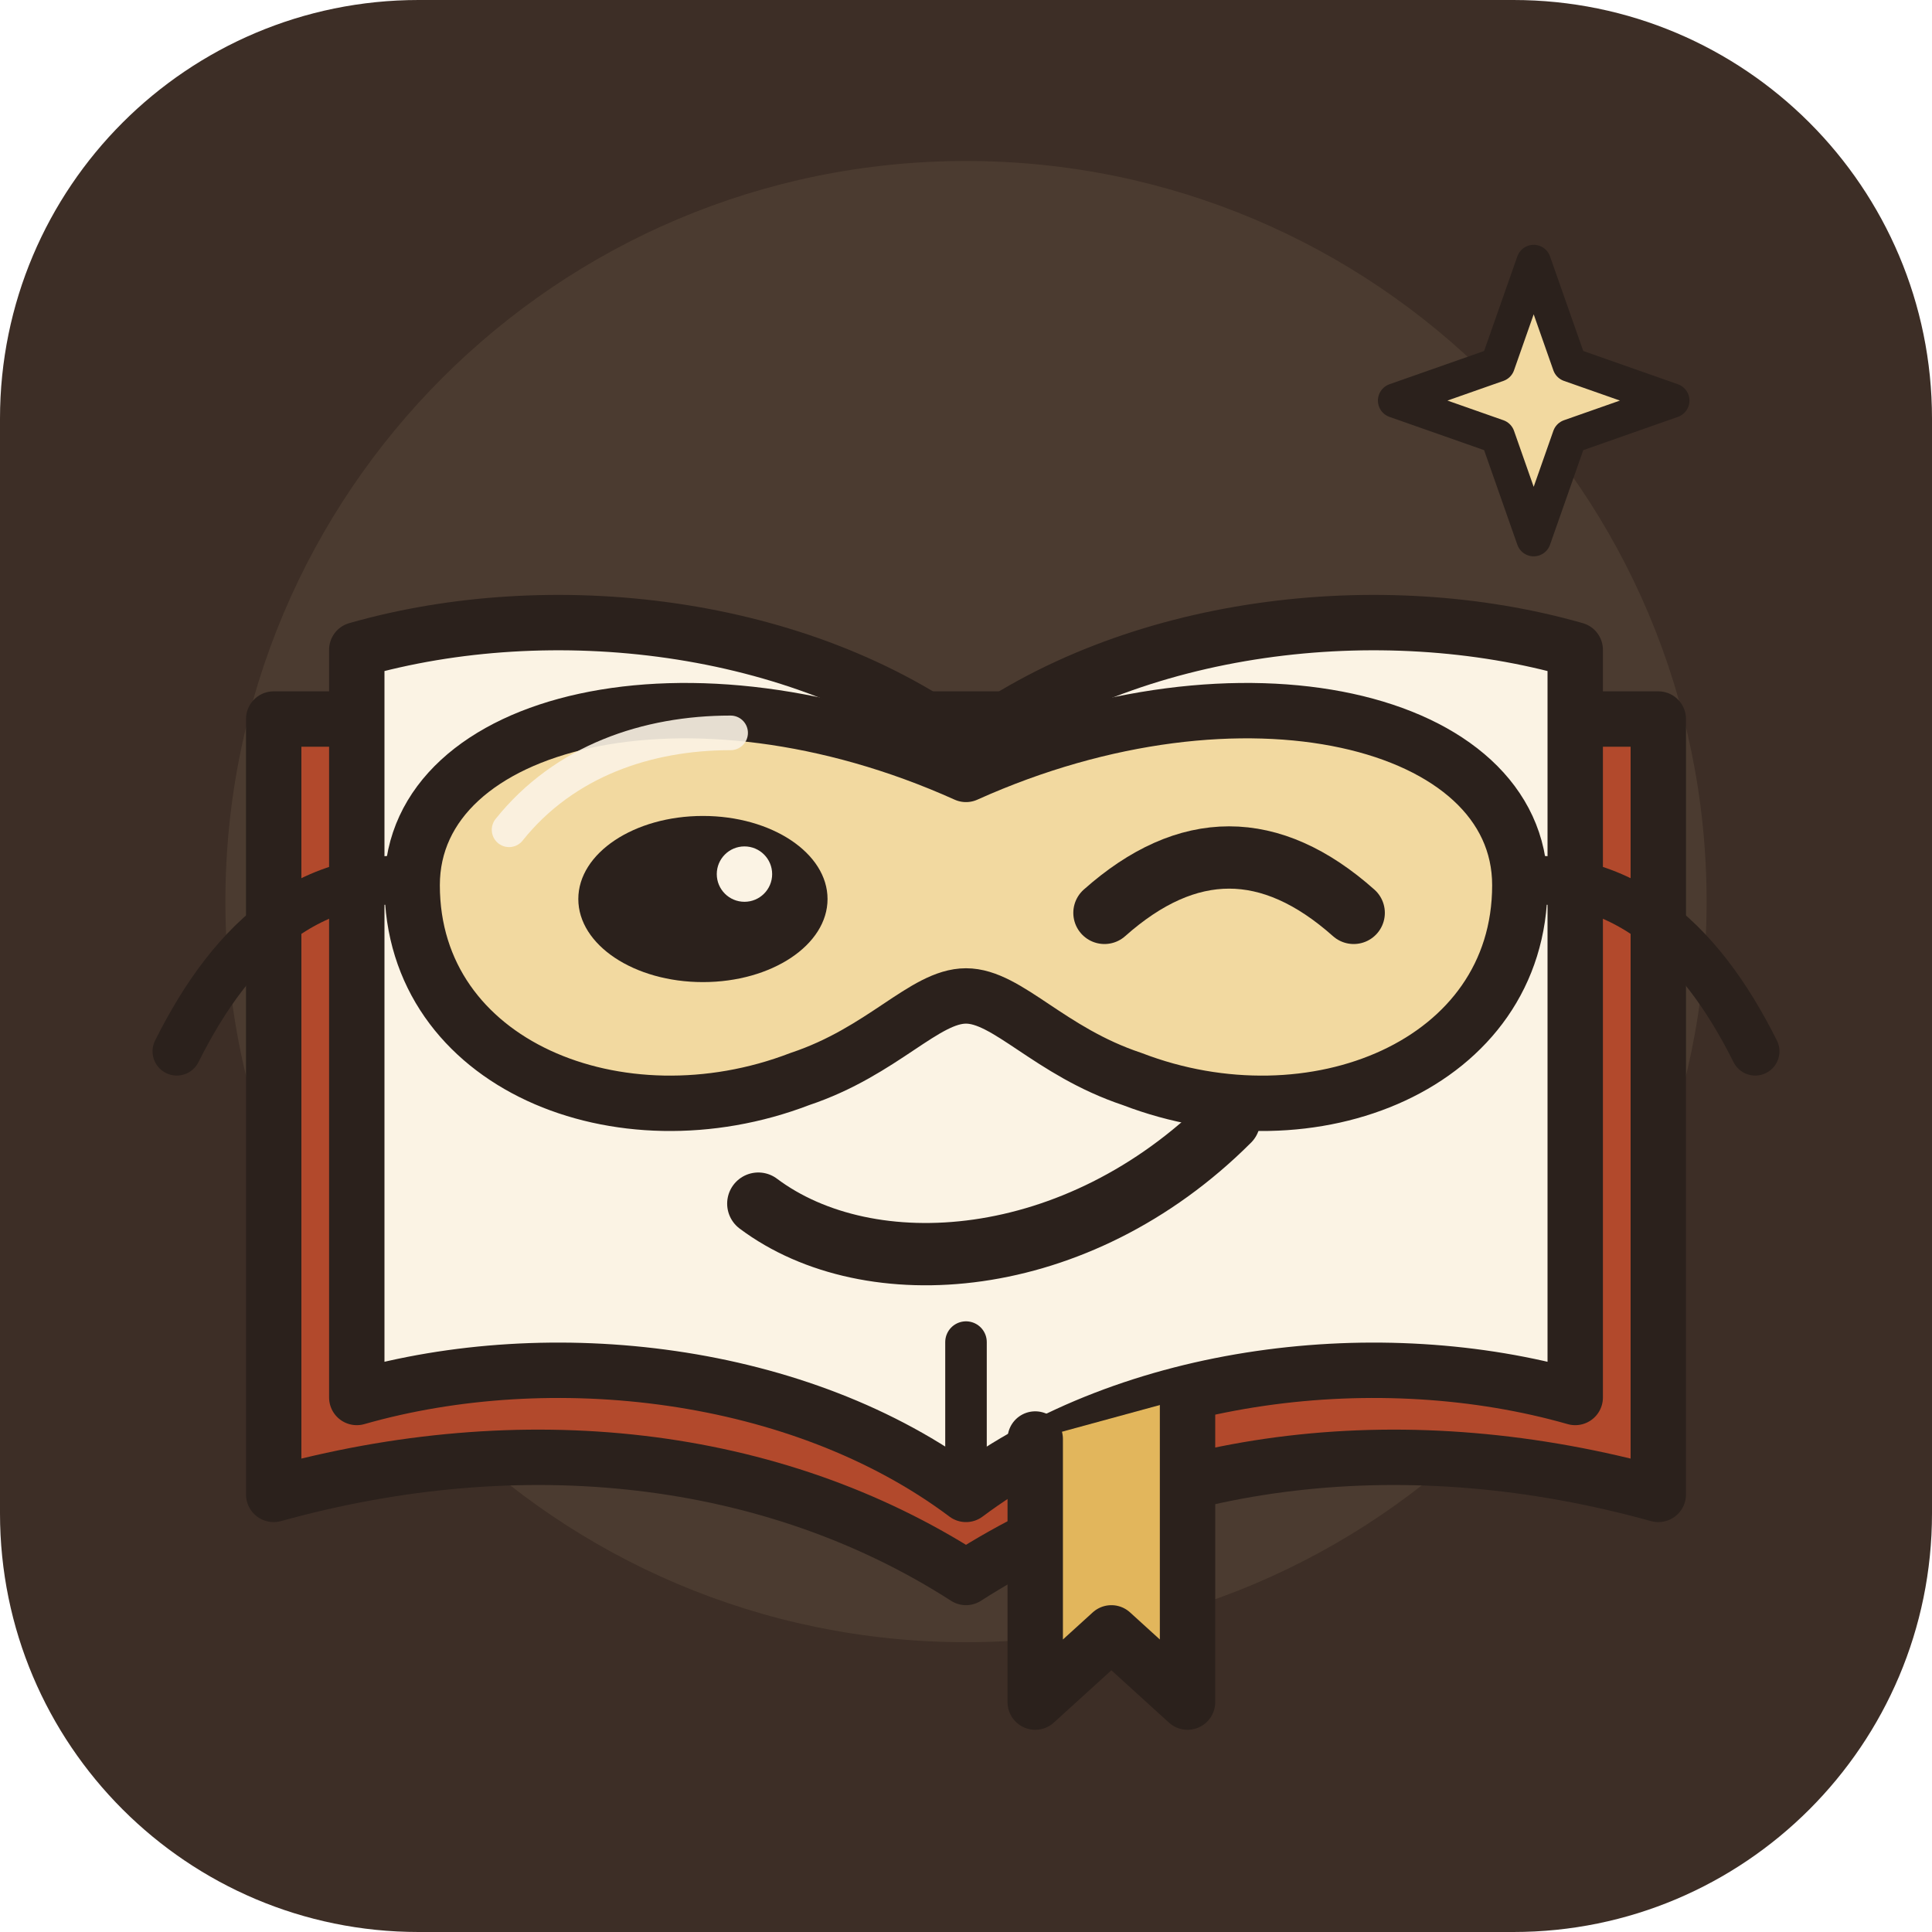
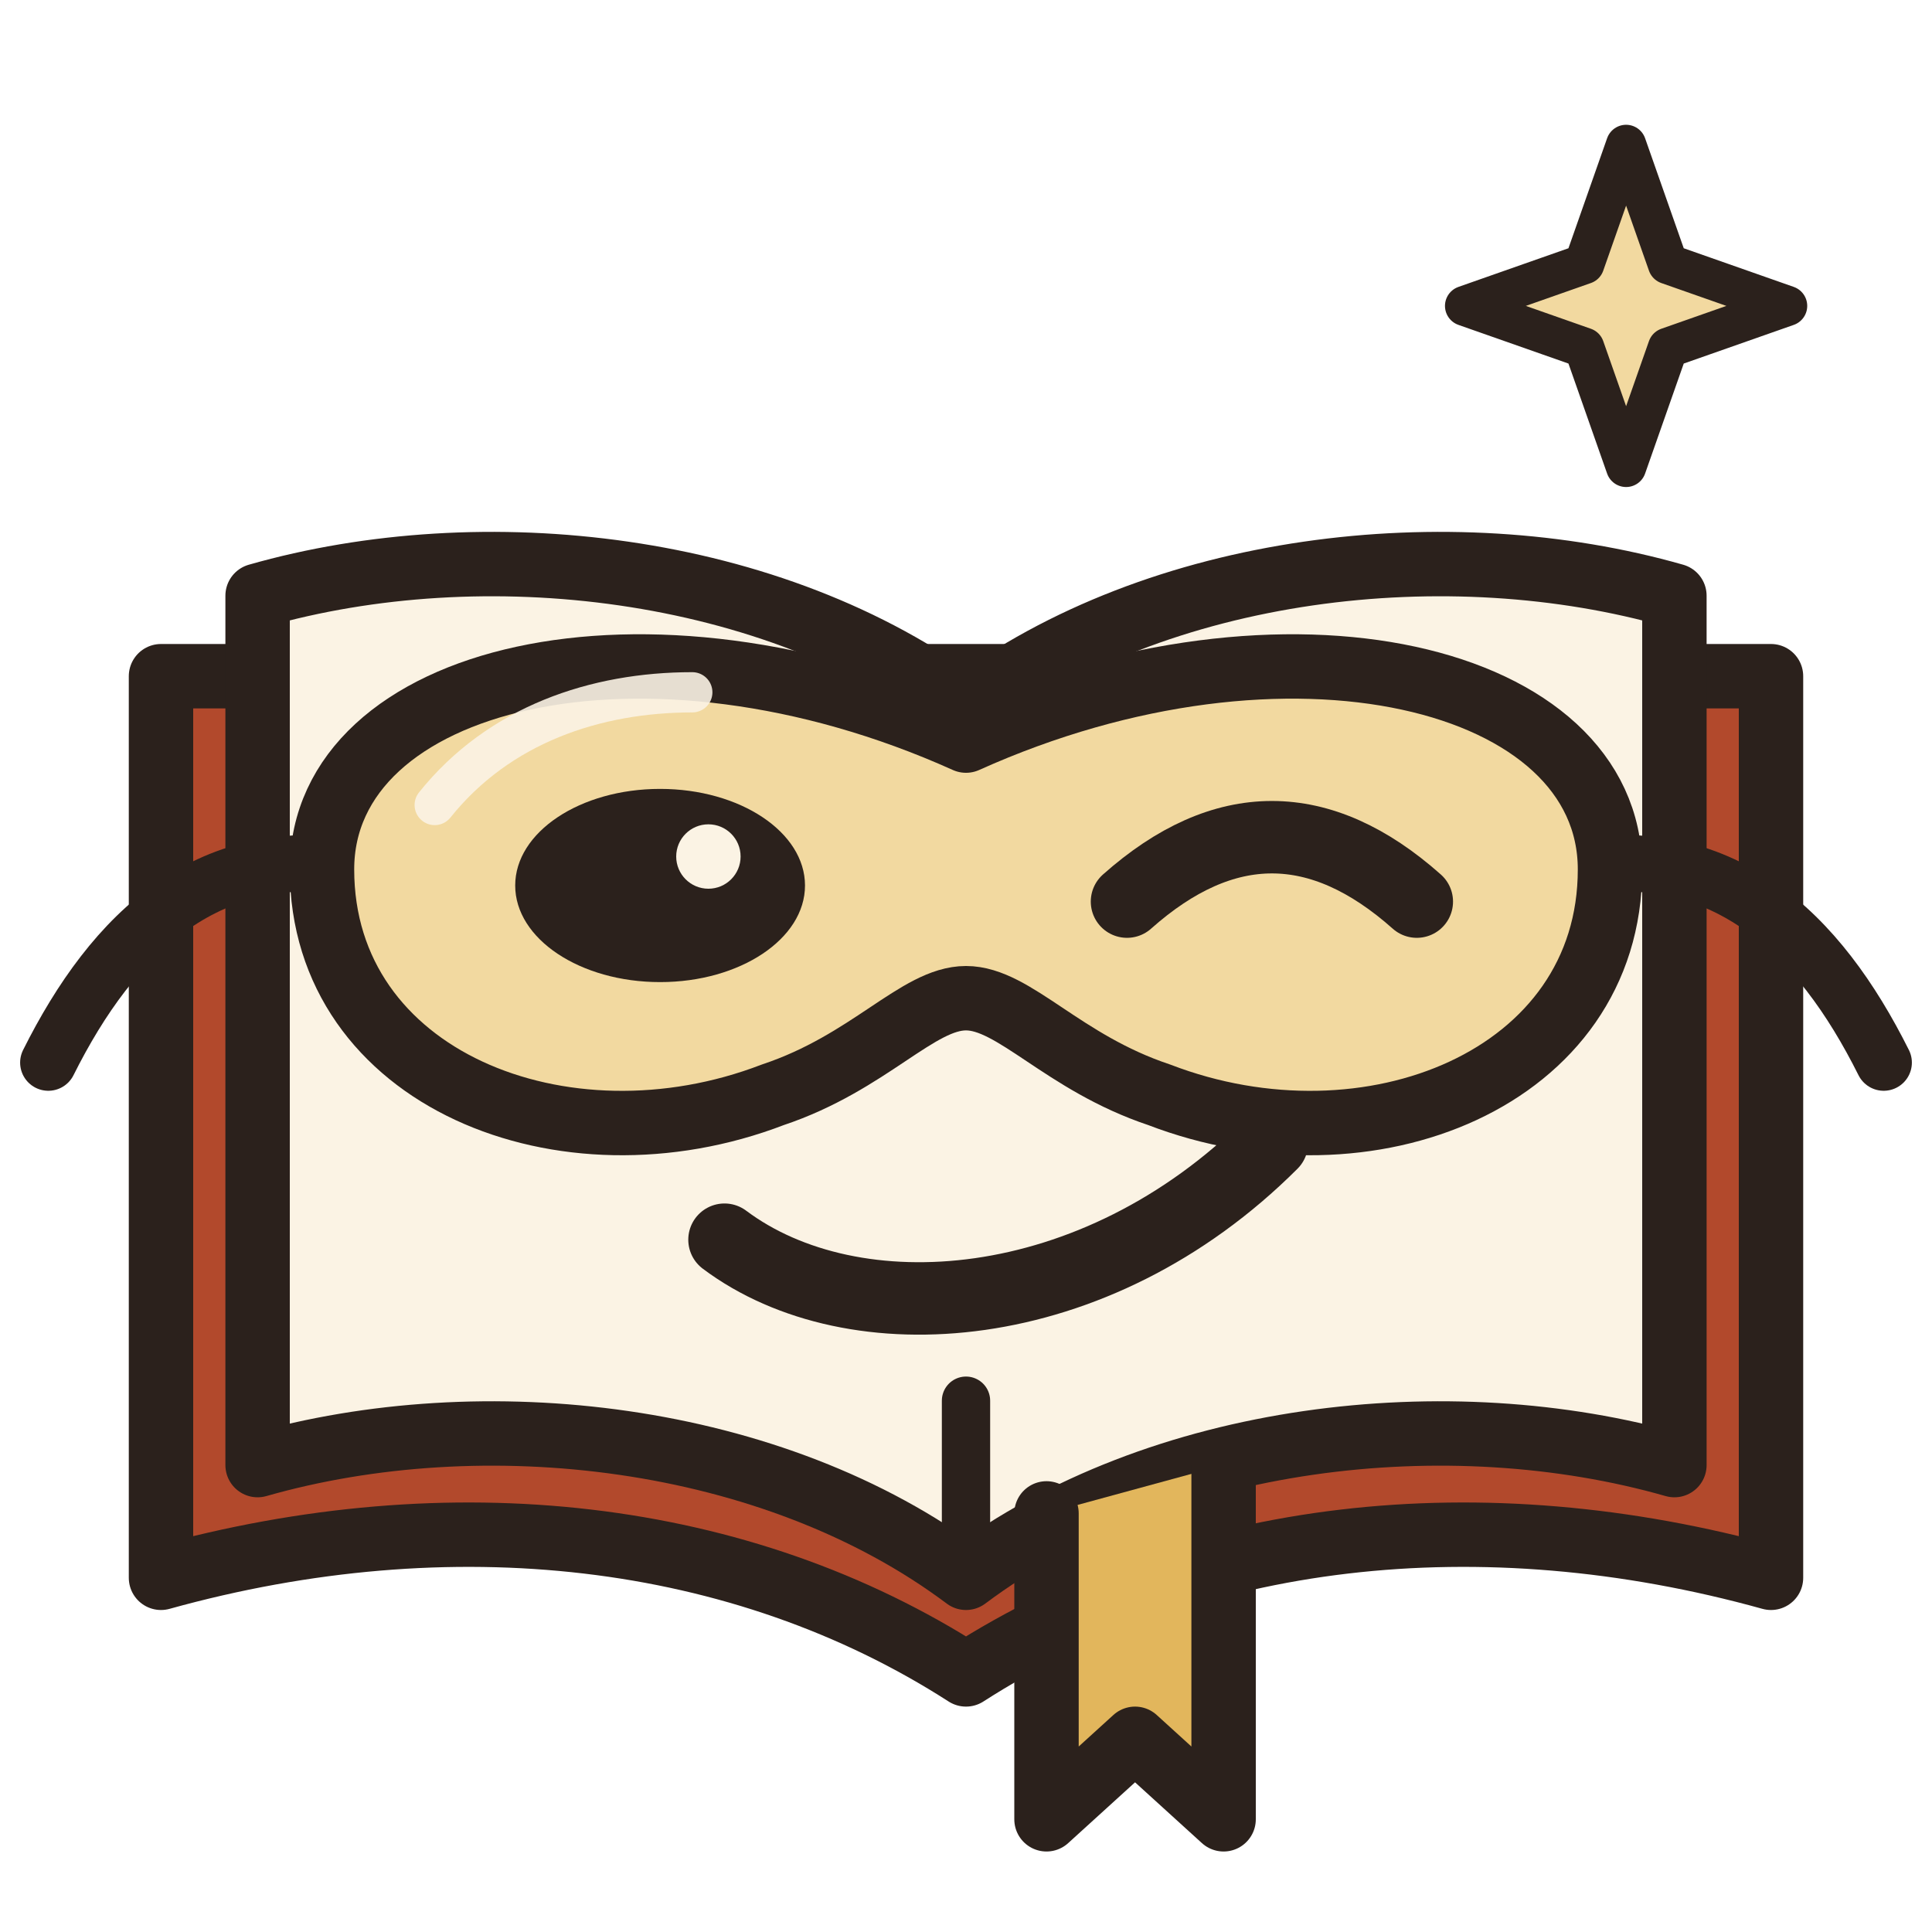
- <svg xmlns="http://www.w3.org/2000/svg" viewBox="0 0 120 120">
-   <rect width="120" height="120" rx="26" fill="#3d2e26" />
-   <circle cx="60" cy="56" r="46" fill="#f2d9a0" opacity=".08" />
-   <g transform="translate(60 61) scale(0.86) translate(-60 -61)">
-     <g stroke="#2b211c" stroke-width="4" stroke-linejoin="round" stroke-linecap="round">
-       <path d="M10 42 L10 98 C28 93 46 95 60 104 C74 95 92 93 110 98 L110 42 Z" fill="#b2492c" />
-       <path d="M16 37 C30 33 48 35 60 44 C72 35 90 33 104 37 L104 91 C90 87 72 89 60 98 C48 89 30 87 16 91 Z" fill="#fbf3e4" />
-       <path d="M60 87 L60 98" fill="none" stroke-width="3" />
-       <path d="M65 94 L65 113 L70.5 108 L76 113 L76 91" fill="#e2b65c" />
-       <path d="M45 77 C53 83 68 82 79 71" fill="none" stroke-width="4.5" />
-       <path d="M23 54 C13 52 7 58 3 66" fill="none" stroke-width="3.5" />
-       <path d="M97 54 C107 52 113 58 117 66" fill="none" stroke-width="3.5" />
-       <path d="M20 54 C20 42 40 37 60 46 C80 37 100 42 100 54 C100 67 85 73 72 68 C66 66 63 62 60 62 C57 62 54 66 48 68 C35 73 20 67 20 54 Z" fill="#f2d9a0" />
-       <path d="M27 50 C31 45 37 43 43 43" fill="none" stroke="#fbf3e4" stroke-width="2.5" opacity=".9" />
-       <ellipse cx="41" cy="55" rx="9" ry="6" fill="#2b211c" stroke="none" />
-       <circle cx="44" cy="53.2" r="2" fill="#fbf3e4" stroke="none" />
-       <path d="M70 56 Q79 48 88 56" fill="none" stroke-width="4.5" />
-       <path d="M101 9 L103.6 16.4 L111 19 L103.6 21.6 L101 29 L98.4 21.6 L91 19 L98.4 16.4 Z" fill="#f2d9a0" stroke-width="2.5" />
-     </g>
+ <svg xmlns="http://www.w3.org/2000/svg" viewBox="0 0 120 120" role="img" aria-label="Bible Bluff">
+   <g stroke="#2b211c" stroke-width="4" stroke-linejoin="round" stroke-linecap="round">
+     <path d="M10 42 L10 98 C28 93 46 95 60 104 C74 95 92 93 110 98 L110 42 Z" fill="#b2492c" />
+     <path d="M16 37 C30 33 48 35 60 44 C72 35 90 33 104 37 L104 91 C90 87 72 89 60 98 C48 89 30 87 16 91 Z" fill="#fbf3e4" />
+     <path d="M60 87 L60 98" fill="none" stroke-width="3" />
+     <path d="M65 94 L65 113 L70.5 108 L76 113 L76 91" fill="#e2b65c" />
+     <path d="M45 77 C53 83 68 82 79 71" fill="none" stroke-width="4.5" />
+     <path d="M23 54 C13 52 7 58 3 66" fill="none" stroke-width="3.5" />
+     <path d="M97 54 C107 52 113 58 117 66" fill="none" stroke-width="3.5" />
+     <path d="M20 54 C20 42 40 37 60 46 C80 37 100 42 100 54 C100 67 85 73 72 68 C66 66 63 62 60 62 C57 62 54 66 48 68 C35 73 20 67 20 54 Z" fill="#f2d9a0" />
+     <path d="M27 50 C31 45 37 43 43 43" fill="none" stroke="#fbf3e4" stroke-width="2.5" opacity=".9" />
+     <ellipse cx="41" cy="55" rx="9" ry="6" fill="#2b211c" stroke="none" />
+     <circle cx="44" cy="53.2" r="2" fill="#fbf3e4" stroke="none" />
+     <path d="M70 56 Q79 48 88 56" fill="none" stroke-width="4.5" />
+     <path d="M101 9 L103.6 16.4 L111 19 L103.6 21.6 L101 29 L98.4 21.6 L91 19 L98.4 16.4 Z" fill="#f2d9a0" stroke-width="2.5" />
  </g>
</svg>
